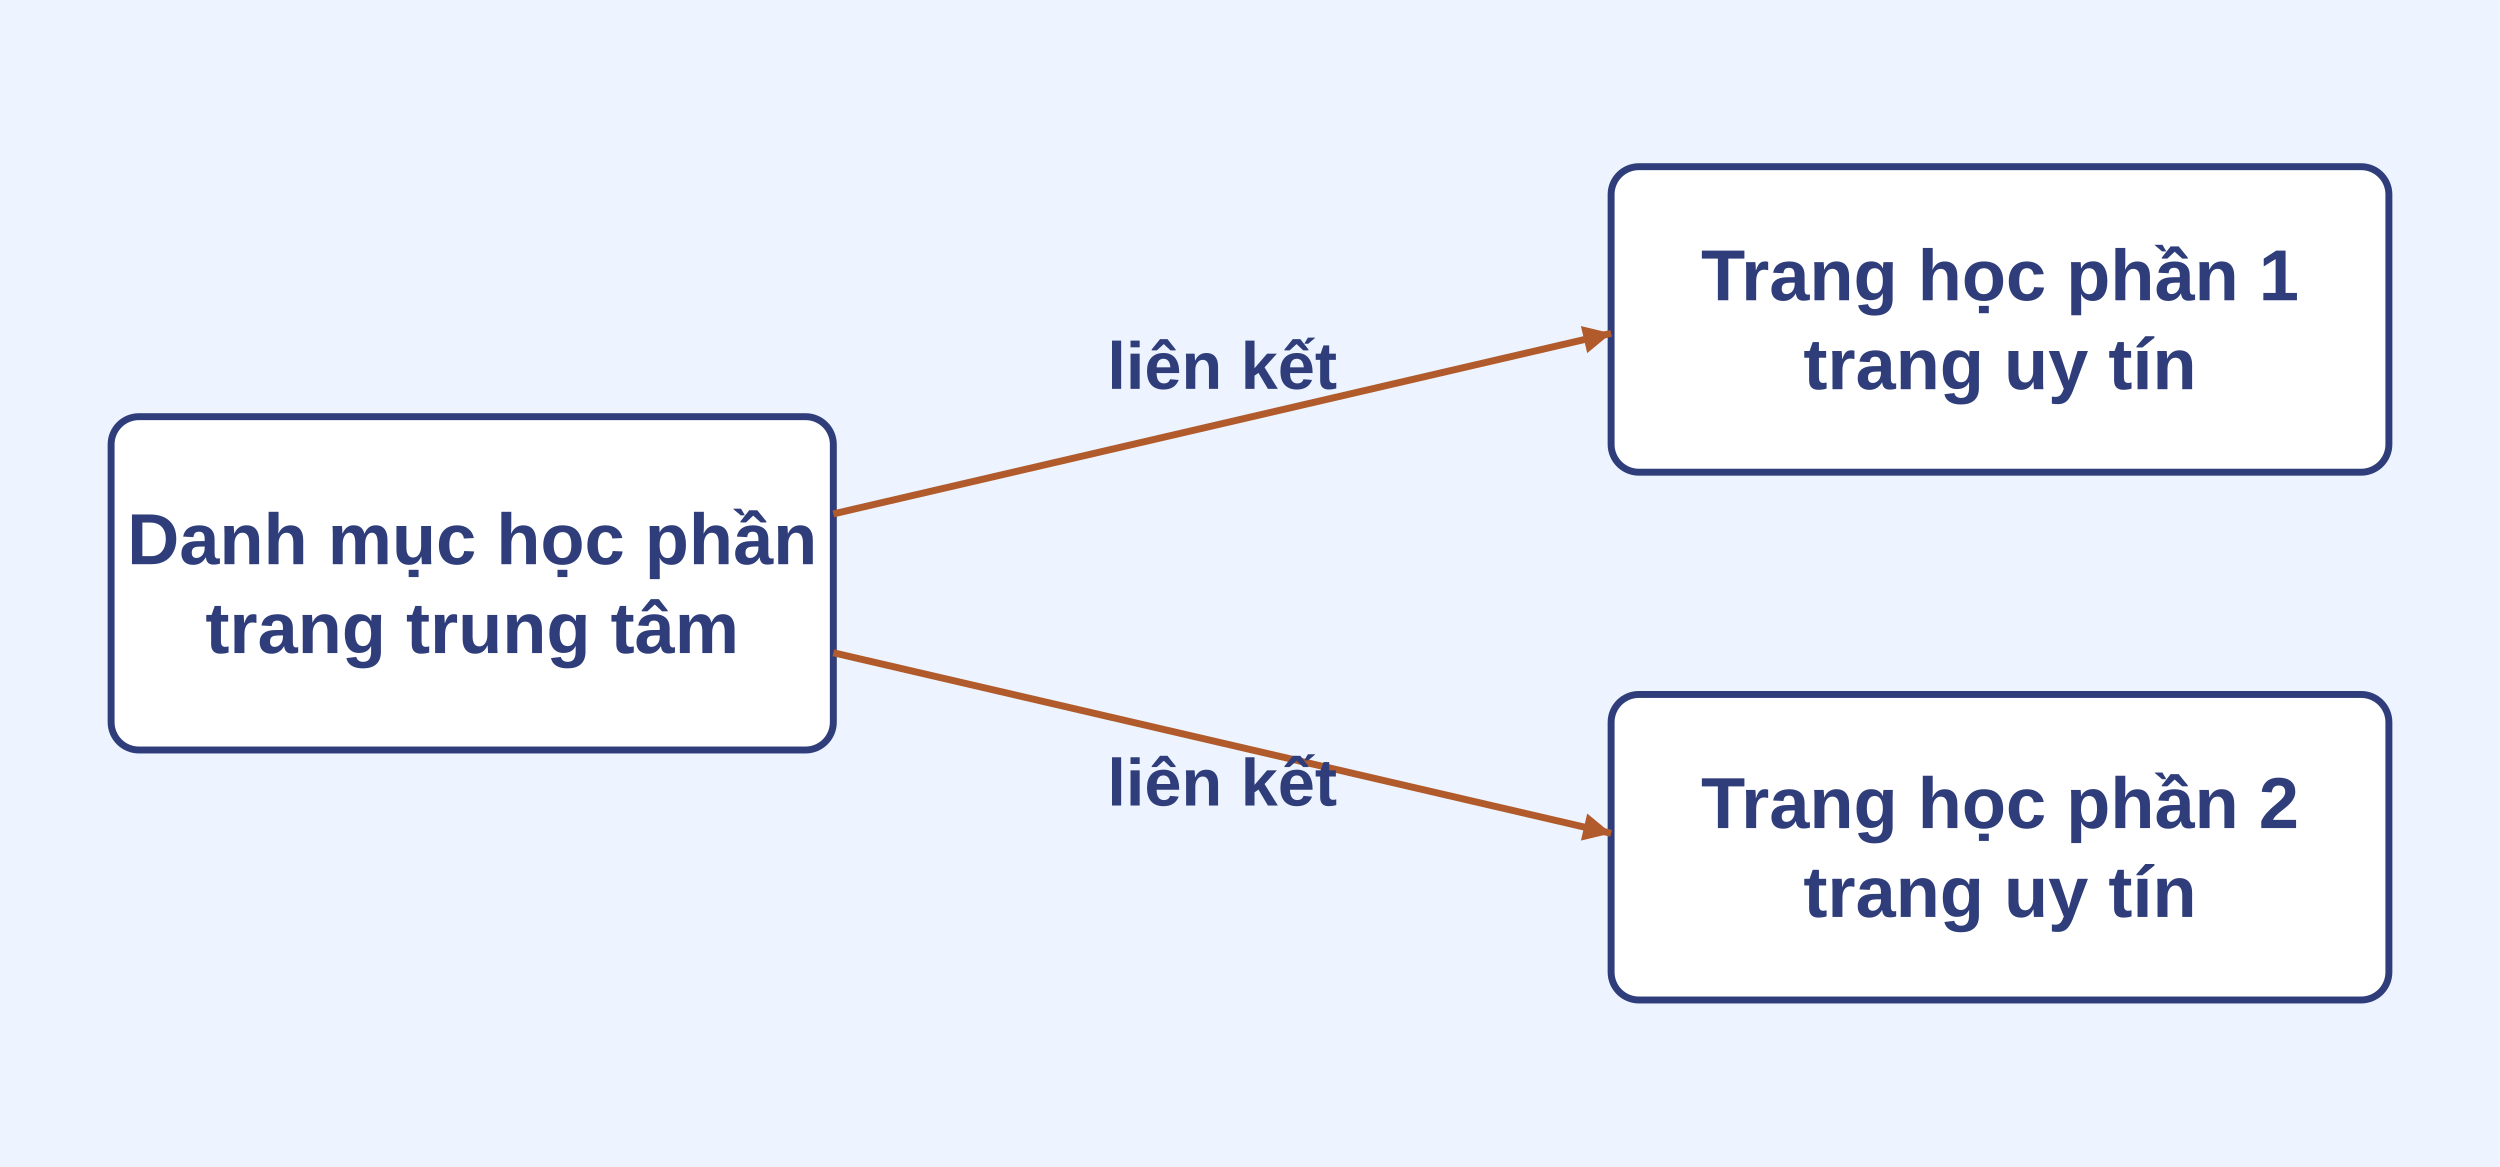
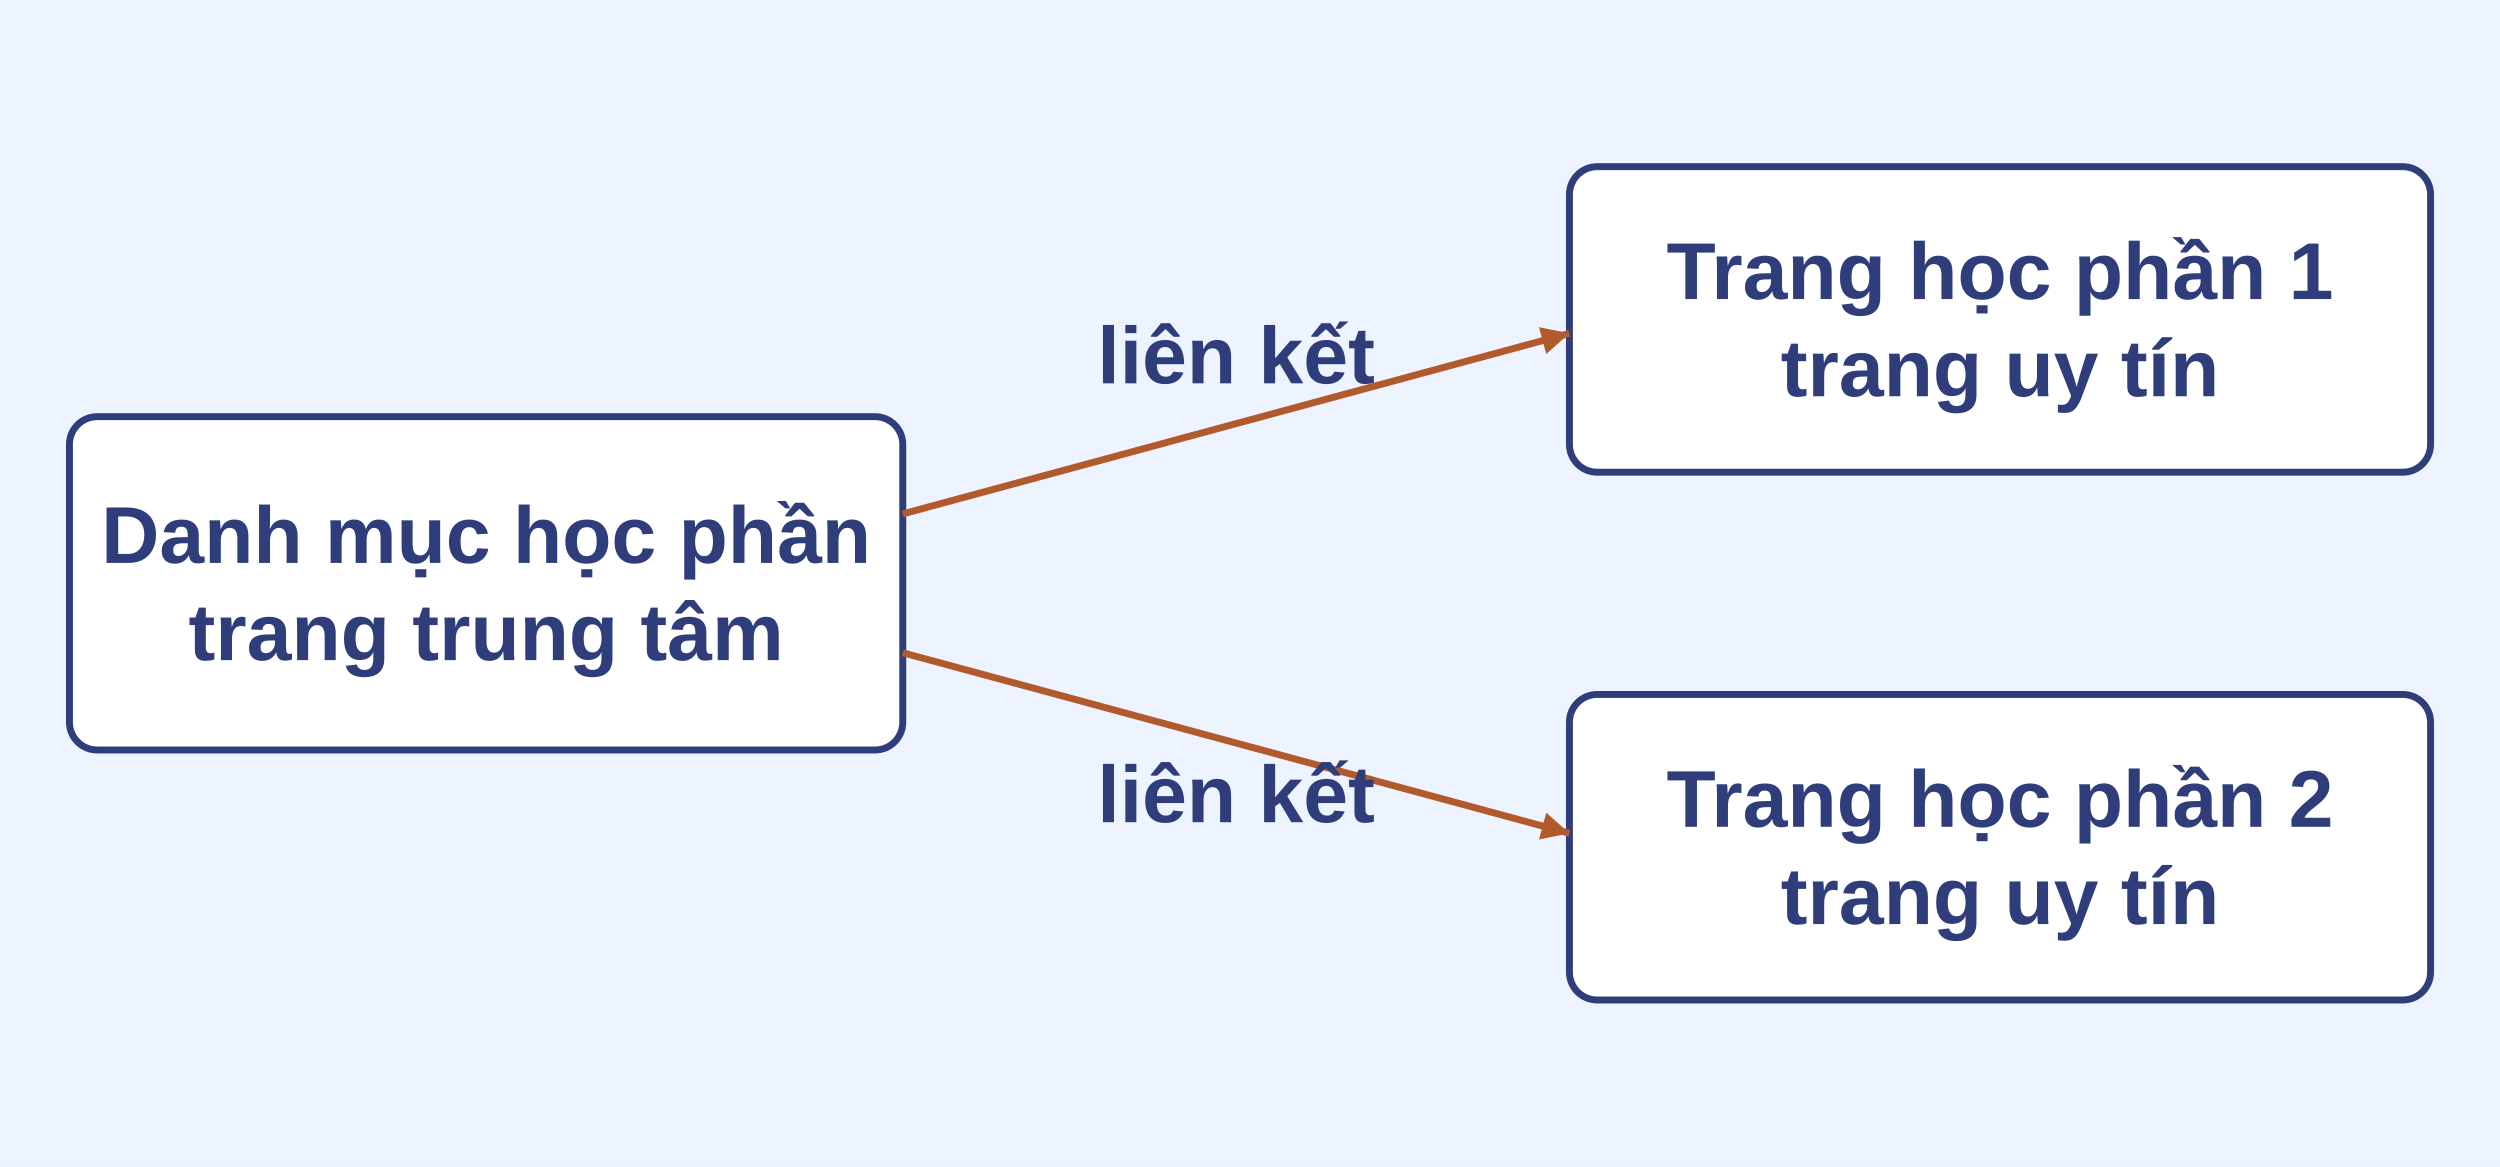
<svg xmlns="http://www.w3.org/2000/svg" viewBox="0 0 900 420" width="900" height="420" role="img" aria-labelledby="hits-t hits-d">
  <defs>
    <marker id="hits-arw" markerUnits="userSpaceOnUse" markerWidth="12" markerHeight="12" refX="10" refY="5" orient="auto">
      <path d="M0,0 L10,5 L0,10 Z" fill="#B15A2B" />
    </marker>
  </defs>
  <rect x="0" y="0" width="900" height="420" fill="#edf4ff" />
-   <rect x="40" y="150" width="260" height="120" rx="10" fill="#ffffff" stroke="#2F3E7A" stroke-width="2.5" />
-   <text x="170.0" y="203.1" font-family="Arial, sans-serif" font-size="26" fill="#2F3E7A" font-weight="bold" text-anchor="middle">Danh mục học phần</text>
-   <text x="170.0" y="235.1" font-family="Arial, sans-serif" font-size="26" fill="#2F3E7A" font-weight="bold" text-anchor="middle">trang trung tâm</text>
-   <rect x="580" y="60" width="280" height="110" rx="10" fill="#ffffff" stroke="#2F3E7A" stroke-width="2.5" />
-   <text x="720.0" y="108.1" font-family="Arial, sans-serif" font-size="26" fill="#2F3E7A" font-weight="bold" text-anchor="middle">Trang học phần 1</text>
-   <text x="720.0" y="140.1" font-family="Arial, sans-serif" font-size="26" fill="#2F3E7A" font-weight="bold" text-anchor="middle">trang uy tín</text>
-   <rect x="580" y="250" width="280" height="110" rx="10" fill="#ffffff" stroke="#2F3E7A" stroke-width="2.5" />
-   <text x="720.0" y="298.1" font-family="Arial, sans-serif" font-size="26" fill="#2F3E7A" font-weight="bold" text-anchor="middle">Trang học phần 2</text>
-   <text x="720.0" y="330.1" font-family="Arial, sans-serif" font-size="26" fill="#2F3E7A" font-weight="bold" text-anchor="middle">trang uy tín</text>
-   <line x1="300" y1="185" x2="580" y2="120" stroke="#B15A2B" stroke-width="2.5" marker-end="url(#hits-arw)" />
-   <line x1="300" y1="235" x2="580" y2="300" stroke="#B15A2B" stroke-width="2.5" marker-end="url(#hits-arw)" />
-   <text x="440" y="140" font-family="Arial, sans-serif" font-size="24" fill="#2F3E7A" font-weight="bold" text-anchor="middle">liên kết</text>
-   <text x="440" y="290" font-family="Arial, sans-serif" font-size="24" fill="#2F3E7A" font-weight="bold" text-anchor="middle">liên kết</text>
+   <rect x="25" y="150" width="300" height="120" rx="10" fill="#ffffff" stroke="#2F3E7A" stroke-width="2.5" />
+   <text x="175.0" y="202.65" font-family="Arial, sans-serif" font-size="29" fill="#2F3E7A" font-weight="bold" text-anchor="middle">Danh mục học phần</text>
+   <text x="175.0" y="237.65" font-family="Arial, sans-serif" font-size="29" fill="#2F3E7A" font-weight="bold" text-anchor="middle">trang trung tâm</text>
+   <rect x="565" y="60" width="310" height="110" rx="10" fill="#ffffff" stroke="#2F3E7A" stroke-width="2.5" />
+   <text x="720.0" y="107.65" font-family="Arial, sans-serif" font-size="29" fill="#2F3E7A" font-weight="bold" text-anchor="middle">Trang học phần 1</text>
+   <text x="720.0" y="142.65" font-family="Arial, sans-serif" font-size="29" fill="#2F3E7A" font-weight="bold" text-anchor="middle">trang uy tín</text>
+   <rect x="565" y="250" width="310" height="110" rx="10" fill="#ffffff" stroke="#2F3E7A" stroke-width="2.5" />
+   <text x="720.0" y="297.65" font-family="Arial, sans-serif" font-size="29" fill="#2F3E7A" font-weight="bold" text-anchor="middle">Trang học phần 2</text>
+   <text x="720.0" y="332.65" font-family="Arial, sans-serif" font-size="29" fill="#2F3E7A" font-weight="bold" text-anchor="middle">trang uy tín</text>
+   <line x1="325" y1="185" x2="565" y2="120" stroke="#B15A2B" stroke-width="2.5" marker-end="url(#hits-arw)" />
+   <line x1="325" y1="235" x2="565" y2="300" stroke="#B15A2B" stroke-width="2.5" marker-end="url(#hits-arw)" />
+   <text x="445" y="138" font-family="Arial, sans-serif" font-size="29" fill="#2F3E7A" font-weight="bold" text-anchor="middle">liên kết</text>
+   <text x="445" y="296" font-family="Arial, sans-serif" font-size="29" fill="#2F3E7A" font-weight="bold" text-anchor="middle">liên kết</text>
</svg>
